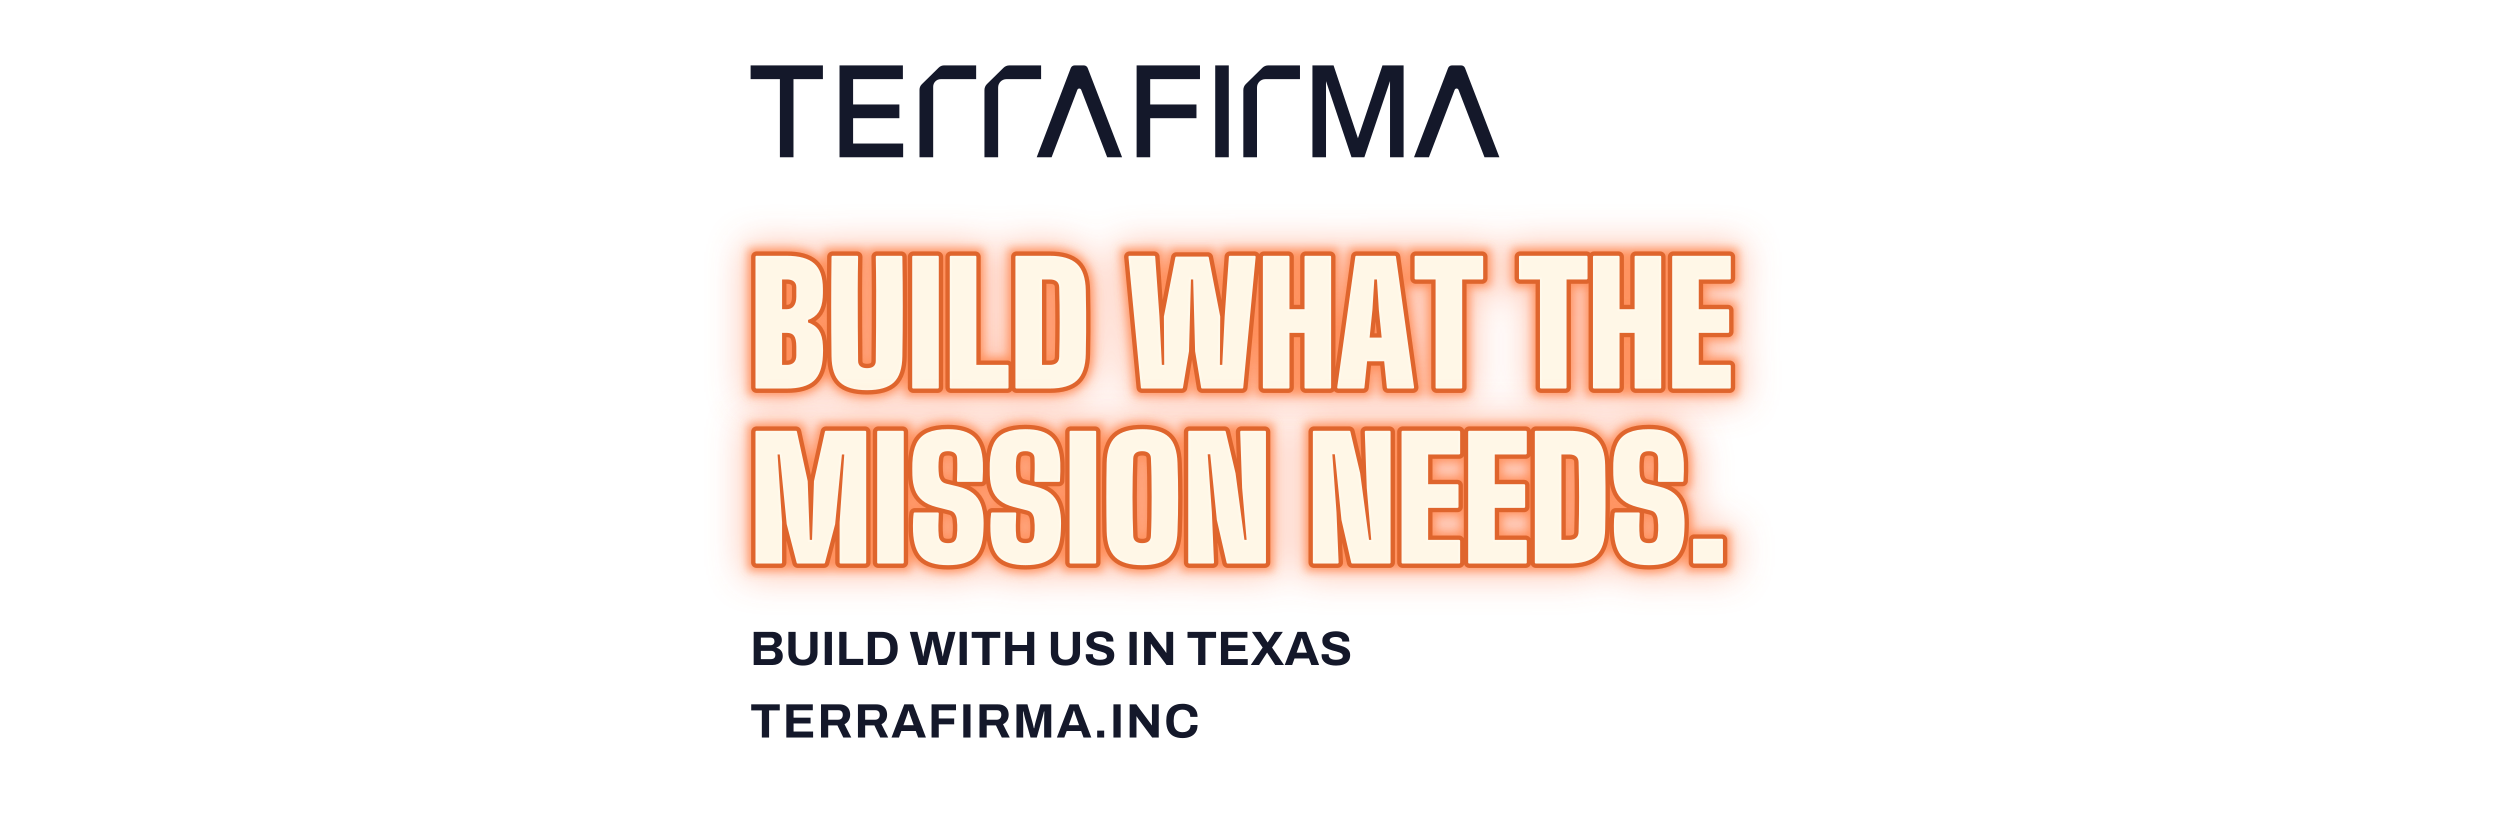
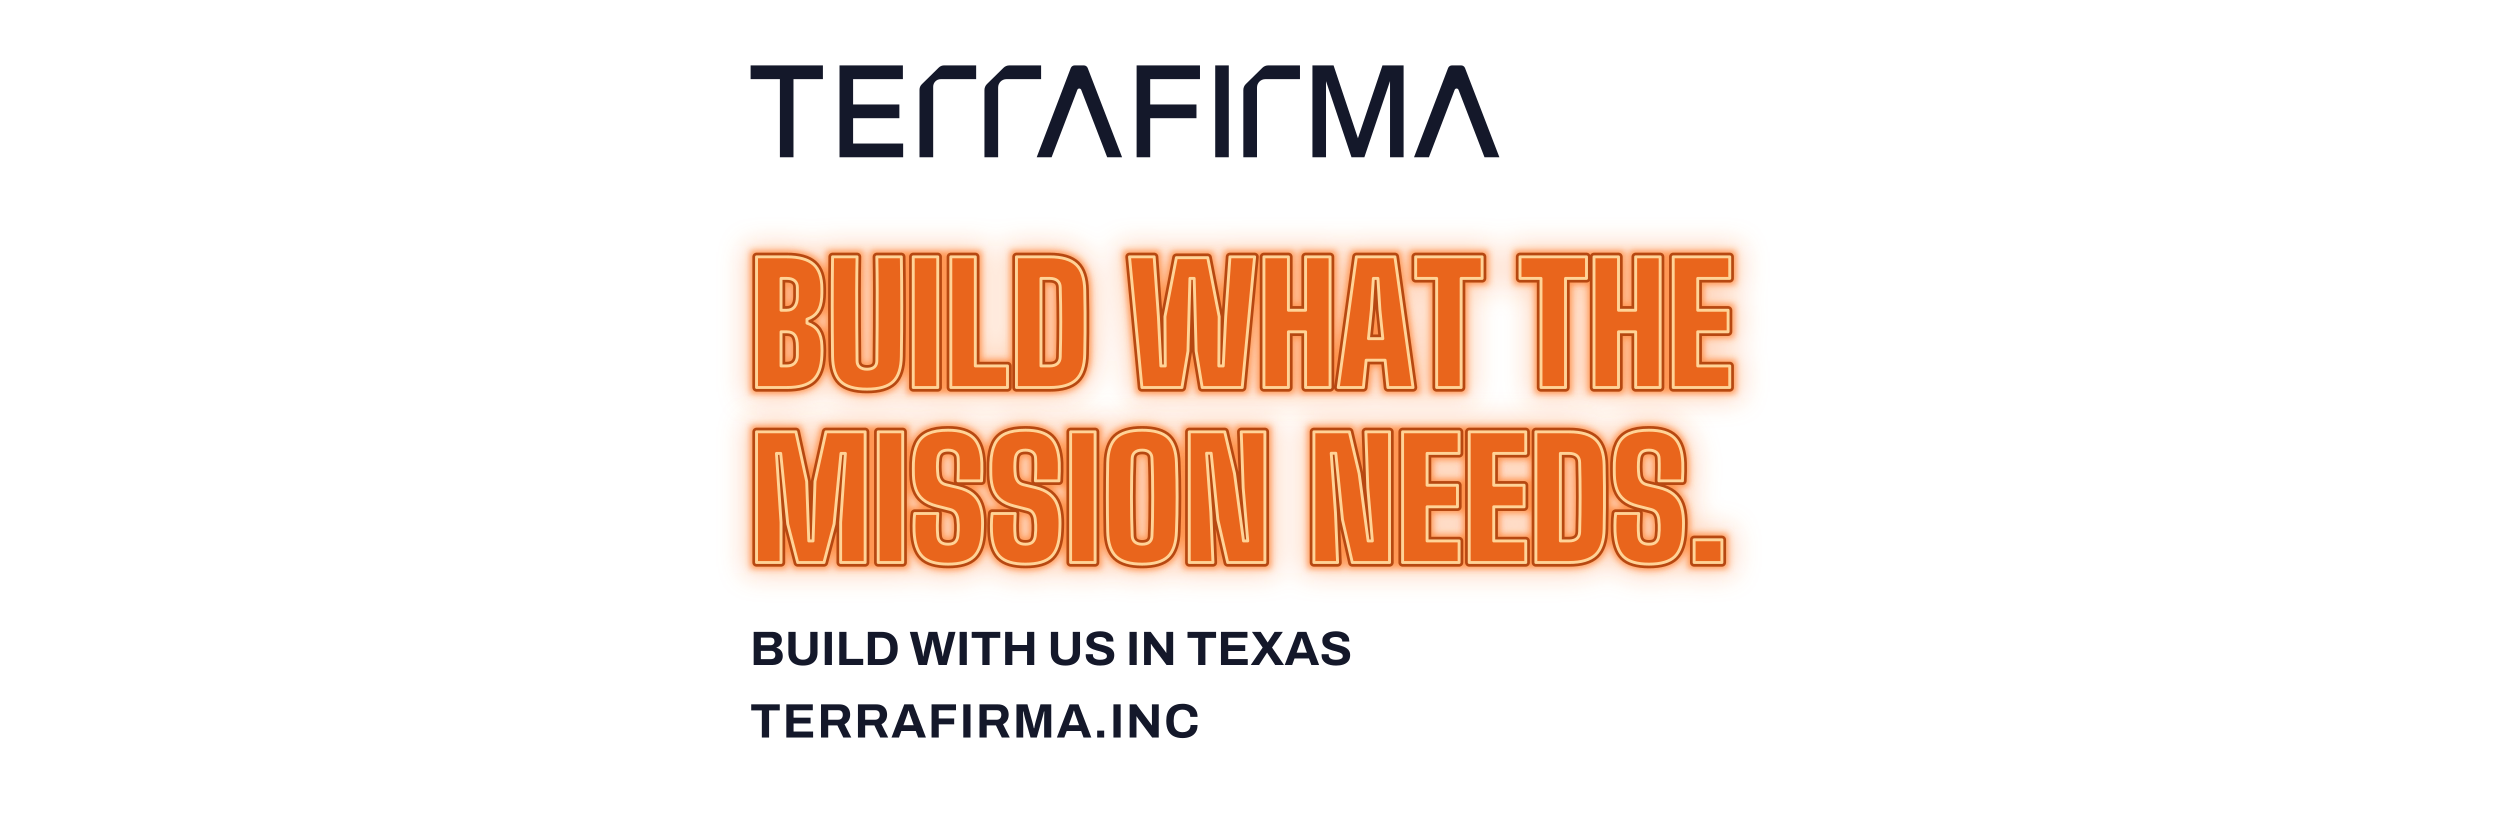
<svg xmlns="http://www.w3.org/2000/svg" width="3000" height="1000" viewBox="0 0 3000 1000" role="img">
  <defs>
    <filter id="bloom" x="-20%" y="-40%" width="140%" height="180%">
-       <feGaussianBlur stdDeviation="22" />
+       <feGaussianBlur stdDeviation="16" />
    </filter>
    <filter id="tube-glow" x="-12%" y="-25%" width="124%" height="150%">
-       <feGaussianBlur stdDeviation="6" />
+       <feGaussianBlur stdDeviation="4" />
    </filter>
    <path id="letter-0" d="M907.84 465.0V308.202H944.099Q966.051 308.202 976.145 317.071Q986.239 325.94 986.239 346.422Q986.239 349.166 986.239 351.714Q986.239 354.262 986.043 356.81Q985.357 367.491 981.241 373.812Q977.125 380.133 968.403 383.073V387.777Q977.419 390.717 981.633 397.136Q985.847 403.555 986.239 414.629Q986.435 417.863 986.435 420.607Q986.435 423.351 986.239 426.781Q985.357 447.164 975.704 456.082Q966.051 465.0 944.099 465.0ZM937.239 439.128H944.099Q950.273 439.128 953.556 435.845Q956.839 432.562 956.839 426.389Q956.839 423.743 956.839 421.195Q956.839 418.647 956.839 416.001Q956.839 406.299 953.85 402.232Q950.861 398.165 944.099 398.165H937.239ZM937.239 372.293H944.099Q950.273 372.293 953.556 368.03Q956.839 363.768 956.839 356.026Q956.839 353.184 956.839 350.391Q956.839 347.598 956.839 344.854Q956.839 339.66 953.556 336.867Q950.273 334.074 944.099 334.074H937.239Z M1040.432 466.96Q1018.382 466.96 1008.876 457.846Q999.37 448.732 999.076 427.565Q998.684 397.969 998.684 367.834Q998.684 337.7 999.076 308.202H1028.476Q1028.084 327.9 1028.035 349.264Q1027.986 370.627 1028.133 391.991Q1028.28 413.355 1028.476 433.052Q1028.476 437.854 1031.612 440.451Q1034.748 443.048 1040.432 443.048Q1046.214 443.048 1049.203 440.451Q1052.192 437.854 1052.192 433.052Q1052.388 413.355 1052.535 391.991Q1052.682 370.627 1052.633 349.264Q1052.584 327.9 1052.192 308.202H1081.591Q1082.081 337.7 1082.081 367.834Q1082.081 397.969 1081.591 427.565Q1081.297 448.732 1071.84 457.846Q1062.384 466.96 1040.432 466.96Z M1095.899 465.0V308.202H1125.299V465.0Z M1140.978 465.0V308.202H1170.378V439.128H1208.989V465.0Z M1219.769 465.0V308.202H1259.557Q1281.606 308.202 1291.455 317.561Q1301.304 326.92 1301.696 348.382Q1301.99 362.004 1302.088 374.253Q1302.186 386.503 1302.088 398.753Q1301.99 411.003 1301.696 424.625Q1301.304 446.184 1291.455 455.592Q1281.606 465.0 1259.557 465.0ZM1249.169 439.128H1259.557Q1265.73 439.128 1268.964 436.286Q1272.198 433.444 1272.296 428.153Q1272.59 417.667 1272.737 407.279Q1272.884 396.891 1272.884 386.503Q1272.884 376.115 1272.737 365.679Q1272.59 355.242 1272.296 344.854Q1272.198 339.66 1268.964 336.867Q1265.73 334.074 1259.557 334.074H1249.169Z  M1370.295 465.0 1355.399 308.202H1384.995L1390.091 379.937L1393.03 439.128H1398.322L1397.93 379.937L1411.65 309.182H1449.282L1463.001 379.937L1462.609 439.128H1467.901L1470.841 379.937L1475.937 308.202H1505.533L1490.637 465.0H1442.618L1435.366 421.293L1433.014 334.074H1427.918L1425.566 421.293L1418.314 465.0Z M1516.705 465.0V308.202H1546.104V372.293H1566.684V308.202H1596.083V465.0H1566.684V398.165H1546.104V465.0Z M1605.883 465.0 1627.639 308.202H1673.894L1695.65 465.0H1665.466L1662.134 432.268H1639.399L1636.067 465.0ZM1642.143 406.397H1659.39L1655.862 371.705L1653.511 334.074H1648.023L1645.671 371.705Z M1723.971 465.0V334.074H1698.786V308.202H1778.557V334.074H1753.371V465.0Z  M1849.214 465.0V334.074H1824.028V308.202H1903.799V334.074H1878.613V465.0Z M1912.815 465.0V308.202H1942.214V372.293H1962.794V308.202H1992.193V465.0H1962.794V398.165H1942.214V465.0Z M2007.873 465.0V308.202H2075.688V334.074H2037.273V372.293H2073.728V398.165H2037.273V439.128H2075.688V465.0Z" />
    <path id="letter-1" d="M907.84 675.0V518.202H955.075L968.011 577.589L970.559 649.128H975.655L978.007 577.589L991.139 518.202H1038.178V675.0H1008.778V626.785L1014.462 544.074H1009.17L1000.938 628.745L988.787 675.0H957.231L945.275 628.745L936.847 544.074H931.752L937.239 626.785V675.0Z M1053.858 675.0V518.202H1083.257V675.0Z M1137.646 676.96Q1116.087 676.96 1106.924 667.846Q1097.761 658.732 1096.879 637.565Q1096.781 634.429 1096.781 630.656Q1096.781 626.883 1096.977 623.11Q1097.173 619.337 1097.663 616.201H1125.299Q1124.907 623.355 1124.809 630.313Q1124.711 637.271 1125.299 643.052Q1125.789 647.854 1128.778 650.451Q1131.766 653.048 1137.646 653.048Q1143.428 653.048 1146.123 650.451Q1148.818 647.854 1149.406 643.052Q1149.798 639.721 1149.945 636.438Q1150.092 633.155 1149.945 629.872Q1149.798 626.589 1149.406 623.257Q1149.014 619.141 1146.858 615.809Q1144.702 612.477 1139.998 611.301L1123.927 607.185Q1113.735 604.539 1107.757 599.59Q1101.779 594.641 1099.084 587.291Q1096.389 579.941 1096.095 570.142Q1095.997 565.83 1095.997 562.449Q1095.997 559.068 1096.095 555.442Q1096.683 541.428 1100.848 532.804Q1105.013 524.18 1113.931 520.211Q1122.849 516.242 1137.646 516.242Q1158.52 516.242 1167.928 525.307Q1177.336 534.372 1178.218 555.442Q1178.414 559.656 1178.267 565.732Q1178.12 571.808 1177.826 577.001H1149.602Q1149.896 570.24 1149.994 563.478Q1150.092 556.716 1149.798 549.954Q1149.7 545.25 1146.417 542.702Q1143.134 540.154 1137.646 540.154Q1131.766 540.154 1128.925 542.702Q1126.083 545.25 1125.495 549.954Q1124.907 554.952 1124.907 560.048Q1124.907 565.144 1125.495 570.142Q1125.985 574.062 1128.239 577.295Q1130.492 580.529 1135.49 581.705L1149.406 585.037Q1160.382 587.683 1166.703 592.828Q1173.024 597.973 1175.817 605.568Q1178.61 613.163 1179.002 623.257Q1179.1 625.511 1179.1 627.961Q1179.1 630.411 1179.002 632.861Q1178.904 635.311 1178.806 637.565Q1177.924 658.732 1168.663 667.846Q1159.402 676.96 1137.646 676.96Z M1230.549 676.96Q1208.989 676.96 1199.826 667.846Q1190.664 658.732 1189.782 637.565Q1189.684 634.429 1189.684 630.656Q1189.684 626.883 1189.88 623.11Q1190.076 619.337 1190.566 616.201H1218.201Q1217.809 623.355 1217.711 630.313Q1217.613 637.271 1218.201 643.052Q1218.691 647.854 1221.68 650.451Q1224.669 653.048 1230.549 653.048Q1236.331 653.048 1239.026 650.451Q1241.721 647.854 1242.309 643.052Q1242.701 639.721 1242.848 636.438Q1242.995 633.155 1242.848 629.872Q1242.701 626.589 1242.309 623.257Q1241.917 619.141 1239.761 615.809Q1237.605 612.477 1232.901 611.301L1216.829 607.185Q1206.637 604.539 1200.659 599.59Q1194.682 594.641 1191.987 587.291Q1189.292 579.941 1188.998 570.142Q1188.9 565.83 1188.9 562.449Q1188.9 559.068 1188.998 555.442Q1189.586 541.428 1193.751 532.804Q1197.915 524.18 1206.833 520.211Q1215.751 516.242 1230.549 516.242Q1251.423 516.242 1260.83 525.307Q1270.238 534.372 1271.12 555.442Q1271.316 559.656 1271.169 565.732Q1271.022 571.808 1270.728 577.001H1242.505Q1242.799 570.24 1242.897 563.478Q1242.995 556.716 1242.701 549.954Q1242.603 545.25 1239.32 542.702Q1236.037 540.154 1230.549 540.154Q1224.669 540.154 1221.827 542.702Q1218.985 545.25 1218.397 549.954Q1217.809 554.952 1217.809 560.048Q1217.809 565.144 1218.397 570.142Q1218.887 574.062 1221.141 577.295Q1223.395 580.529 1228.393 581.705L1242.309 585.037Q1253.285 587.683 1259.606 592.828Q1265.926 597.973 1268.719 605.568Q1271.512 613.163 1271.904 623.257Q1272.002 625.511 1272.002 627.961Q1272.002 630.411 1271.904 632.861Q1271.806 635.311 1271.708 637.565Q1270.826 658.732 1261.565 667.846Q1252.305 676.96 1230.549 676.96Z M1284.742 675.0V518.202H1314.142V675.0Z M1370.589 676.96Q1349.029 676.96 1339.376 667.846Q1329.723 658.732 1329.233 637.565Q1329.037 627.961 1328.939 617.573Q1328.841 607.185 1328.841 596.503Q1328.841 585.821 1328.939 575.434Q1329.037 565.046 1329.233 555.442Q1329.723 534.372 1339.376 525.307Q1349.029 516.242 1370.589 516.242Q1392.246 516.242 1401.654 525.307Q1411.062 534.372 1411.748 555.442Q1412.14 565.242 1412.336 575.63Q1412.532 586.017 1412.532 596.65Q1412.532 607.283 1412.336 617.622Q1412.14 627.961 1411.748 637.565Q1411.062 658.732 1401.654 667.846Q1392.246 676.96 1370.589 676.96ZM1370.589 653.048Q1376.371 653.048 1379.311 650.451Q1382.251 647.854 1382.349 643.052Q1382.839 633.057 1383.035 621.101Q1383.231 609.145 1383.231 596.503Q1383.231 583.861 1383.035 571.906Q1382.839 559.95 1382.349 549.954Q1382.251 545.25 1379.213 542.702Q1376.175 540.154 1370.589 540.154Q1365.003 540.154 1361.916 542.702Q1358.829 545.25 1358.633 549.954Q1358.241 559.95 1357.996 571.906Q1357.751 583.861 1357.751 596.503Q1357.751 609.145 1357.996 621.101Q1358.241 633.057 1358.633 643.052Q1358.829 647.854 1361.916 650.451Q1365.003 653.048 1370.589 653.048Z M1427.134 675.0V518.202H1469.665L1481.425 568.182L1492.205 649.128H1497.301L1491.813 585.429L1489.461 518.202H1517.881V675.0H1473.193L1461.433 623.649L1453.398 543.878H1447.91L1453.006 614.829L1455.554 675.0Z  M1576.68 675.0V518.202H1619.211L1630.971 568.182L1641.751 649.128H1646.847L1641.359 585.429L1639.007 518.202H1667.426V675.0H1622.739L1610.979 623.649L1602.943 543.878H1597.455L1602.551 614.829L1605.099 675.0Z M1683.106 675.0V518.202H1750.921V544.074H1712.506V582.293H1748.961V608.165H1712.506V649.128H1750.921V675.0Z M1763.073 675.0V518.202H1830.888V544.074H1792.472V582.293H1828.928V608.165H1792.472V649.128H1830.888V675.0Z M1843.04 675.0V518.202H1882.827Q1904.877 518.202 1914.726 527.561Q1924.574 536.92 1924.966 558.382Q1925.26 572.004 1925.358 584.253Q1925.456 596.503 1925.358 608.753Q1925.26 621.003 1924.966 634.625Q1924.574 656.184 1914.726 665.592Q1904.877 675.0 1882.827 675.0ZM1872.439 649.128H1882.827Q1889.001 649.128 1892.235 646.286Q1895.469 643.444 1895.567 638.153Q1895.861 627.667 1896.008 617.279Q1896.155 606.891 1896.155 596.503Q1896.155 586.115 1896.008 575.679Q1895.861 565.242 1895.567 554.854Q1895.469 549.66 1892.235 546.867Q1889.001 544.074 1882.827 544.074H1872.439Z M1978.768 676.96Q1957.208 676.96 1948.045 667.846Q1938.882 658.732 1938 637.565Q1937.902 634.429 1937.902 630.656Q1937.902 626.883 1938.098 623.11Q1938.294 619.337 1938.784 616.201H1966.42Q1966.028 623.355 1965.93 630.313Q1965.832 637.271 1966.42 643.052Q1966.91 647.854 1969.899 650.451Q1972.888 653.048 1978.768 653.048Q1984.549 653.048 1987.244 650.451Q1989.939 647.854 1990.527 643.052Q1990.919 639.721 1991.066 636.438Q1991.213 633.155 1991.066 629.872Q1990.919 626.589 1990.527 623.257Q1990.135 619.141 1987.979 615.809Q1985.823 612.477 1981.12 611.301L1965.048 607.185Q1954.856 604.539 1948.878 599.59Q1942.9 594.641 1940.205 587.291Q1937.51 579.941 1937.216 570.142Q1937.118 565.83 1937.118 562.449Q1937.118 559.068 1937.216 555.442Q1937.804 541.428 1941.969 532.804Q1946.134 524.18 1955.052 520.211Q1963.97 516.242 1978.768 516.242Q1999.641 516.242 2009.049 525.307Q2018.457 534.372 2019.339 555.442Q2019.535 559.656 2019.388 565.732Q2019.241 571.808 2018.947 577.001H1990.723Q1991.017 570.24 1991.115 563.478Q1991.213 556.716 1990.919 549.954Q1990.821 545.25 1987.538 542.702Q1984.255 540.154 1978.768 540.154Q1972.888 540.154 1970.046 542.702Q1967.204 545.25 1966.616 549.954Q1966.028 554.952 1966.028 560.048Q1966.028 565.144 1966.616 570.142Q1967.106 574.062 1969.36 577.295Q1971.614 580.529 1976.612 581.705L1990.527 585.037Q2001.503 587.683 2007.824 592.828Q2014.145 597.973 2016.938 605.568Q2019.731 613.163 2020.123 623.257Q2020.221 625.511 2020.221 627.961Q2020.221 630.411 2020.123 632.861Q2020.025 635.311 2019.927 637.565Q2019.045 658.732 2009.784 667.846Q2000.523 676.96 1978.768 676.96Z M2032.961 675.0V647.756H2066.28V675.0Z" />
  </defs>
  <g transform="translate(900 78) scale(0.7731959)">
    <path d="M237.293 21.963H160.009V61.233H231.826V82.581H160.009V121.85H237.684V143.198H138.934V0.616H237.293V21.963ZM698.383 21.963H621.098V61.233H692.916V82.581H621.098V143.194H600.02L600.022 143.191V0.616H698.383V21.963ZM113.158 21.963H67.489V143.191H46.407V21.963H0.941V0.616H113.158V21.963ZM301.174 0.616H350.985V21.963H295.971C289.518 21.964 284.29 27.226 284.29 33.713V143.191H263.066V38.343C263.066 35.181 264.335 32.15 266.584 29.937L293.011 3.96C295.195 1.815 298.123 0.612 301.177 0.612L301.174 0.616ZM451.79 21.963H397.978C390.861 21.964 385.092 27.767 385.092 34.925V143.191H363.868V38.852C363.868 35.362 365.266 32.021 367.747 29.581L393.461 4.306C395.867 1.941 399.105 0.616 402.472 0.616H451.79V21.963ZM518.125 0.616C520.786 0.616 523.174 2.259 524.134 4.754L577.47 143.191H554.339L514.04 38.595C512.973 35.832 509.086 35.839 508.029 38.605L468.089 143.191H444.958L497.82 4.773C498.777 2.268 501.168 0.616 503.835 0.616H518.125ZM743.095 143.191H722.017V0.616H743.095V143.191ZM853.564 21.963H799.752C792.636 21.964 786.866 27.767 786.866 34.925V143.191H765.643V38.852C765.643 35.362 767.041 32.021 769.521 29.581L795.235 4.306C797.642 1.941 800.88 0.616 804.246 0.616H853.564V21.963ZM943.524 113.658L981.588 0.616H1014.39V143.191H993.309V24.945L953.493 143.191H933.501L893.973 25.091V143.191H872.894V0.616H905.689L943.524 113.658ZM1103.72 0.616C1106.38 0.616 1108.76 2.259 1109.72 4.754L1163.06 143.191H1139.93L1099.63 38.595C1098.56 35.832 1094.68 35.838 1093.62 38.605L1053.68 143.191H1030.55L1083.41 4.773C1084.37 2.268 1086.76 0.616 1089.42 0.616H1103.72Z" fill="#14182A" />
  </g>
-   <use href="#letter-0" fill="none" stroke="#FF713F" stroke-width="30" opacity=".42" filter="url(#bloom)" />
-   <use href="#letter-0" fill="none" stroke="#FF854B" stroke-width="20" opacity=".82" filter="url(#tube-glow)" />
-   <use href="#letter-0" fill="#FFF7E7" stroke="#DF652D" stroke-width="13" stroke-linejoin="round" paint-order="stroke fill" />
-   <use href="#letter-0" fill="none" stroke="#FFF9EB" stroke-width="2.5" stroke-linejoin="round" />
-   <use href="#letter-1" fill="none" stroke="#FF713F" stroke-width="30" opacity=".42" filter="url(#bloom)" />
-   <use href="#letter-1" fill="none" stroke="#FF854B" stroke-width="20" opacity=".82" filter="url(#tube-glow)" />
-   <use href="#letter-1" fill="#FFF7E7" stroke="#DF652D" stroke-width="13" stroke-linejoin="round" paint-order="stroke fill" />
-   <use href="#letter-1" fill="none" stroke="#FFF9EB" stroke-width="2.5" stroke-linejoin="round" />
+   <use href="#letter-0" fill="none" stroke="#FF711F" stroke-width="26" opacity=".32" filter="url(#bloom)" />
+   <use href="#letter-0" fill="none" stroke="#FF7A24" stroke-width="15" opacity=".72" filter="url(#tube-glow)" />
+   <use href="#letter-0" fill="#E9651C" stroke="#B74811" stroke-width="10" stroke-linejoin="round" paint-order="stroke fill" />
+   <use href="#letter-0" fill="none" stroke="#FFD397" stroke-width="3.5" stroke-linejoin="round" />
+   <use href="#letter-1" fill="none" stroke="#FF711F" stroke-width="26" opacity=".32" filter="url(#bloom)" />
+   <use href="#letter-1" fill="none" stroke="#FF7A24" stroke-width="15" opacity=".72" filter="url(#tube-glow)" />
+   <use href="#letter-1" fill="#E9651C" stroke="#B74811" stroke-width="10" stroke-linejoin="round" paint-order="stroke fill" />
+   <use href="#letter-1" fill="none" stroke="#FFD397" stroke-width="3.5" stroke-linejoin="round" />
  <path fill="#14182A" d="M904.408 798.0V758.212H927.144Q930.276 758.212 932.799 759.43Q935.322 760.648 936.772 762.852Q938.222 765.056 938.222 768.014Q938.222 770.392 937.352 772.248Q936.482 774.104 935.003 775.322Q933.524 776.54 931.668 777.12V777.352Q933.872 777.816 935.583 779.092Q937.294 780.368 938.309 782.369Q939.324 784.37 939.324 787.096Q939.324 790.692 937.671 793.128Q936.018 795.564 933.292 796.782Q930.566 798.0 927.202 798.0ZM913.05 790.924H925.52Q927.666 790.924 929.029 789.706Q930.392 788.488 930.392 785.936Q930.392 784.428 929.812 783.326Q929.232 782.224 928.072 781.615Q926.912 781.006 925.114 781.006H913.05ZM913.05 774.278H924.534Q926.1 774.278 927.173 773.669Q928.246 773.06 928.797 772.045Q929.348 771.03 929.348 769.696Q929.348 767.434 928.101 766.274Q926.854 765.114 924.824 765.114H913.05Z M963.51 798.696Q958.058 798.696 954.143 796.956Q950.228 795.216 948.14 791.707Q946.052 788.198 946.052 782.978V758.212H954.752V782.746Q954.752 787.038 957.014 789.329Q959.276 791.62 963.51 791.62Q967.744 791.62 970.035 789.329Q972.326 787.038 972.326 782.746V758.212H981.026V782.978Q981.026 788.198 978.938 791.707Q976.85 795.216 972.935 796.956Q969.02 798.696 963.51 798.696Z M989.668 798.0V758.212H998.31V798.0Z M1007.126 798.0V758.212H1015.768V790.634H1035.836V798.0Z M1041.404 798.0V758.212H1057.644Q1063.85 758.212 1068.2 760.358Q1072.55 762.504 1074.899 766.883Q1077.248 771.262 1077.248 778.106Q1077.248 784.892 1074.899 789.3Q1072.55 793.708 1068.2 795.854Q1063.85 798.0 1057.644 798.0ZM1050.046 790.866H1057.586Q1060.196 790.866 1062.226 790.112Q1064.256 789.358 1065.59 787.879Q1066.924 786.4 1067.62 784.167Q1068.316 781.934 1068.316 778.976V777.236Q1068.316 774.278 1067.62 772.045Q1066.924 769.812 1065.59 768.333Q1064.256 766.854 1062.226 766.071Q1060.196 765.288 1057.586 765.288H1050.046Z  M1102.188 798.0 1091.748 758.212H1100.912L1106.712 781.934Q1106.886 782.456 1107.06 783.471Q1107.234 784.486 1107.408 785.588Q1107.582 786.69 1107.698 787.56H1107.988Q1108.104 786.922 1108.191 786.11Q1108.278 785.298 1108.423 784.515Q1108.568 783.732 1108.713 783.036Q1108.858 782.34 1108.916 781.934L1114.31 758.212H1124.634L1130.144 781.934Q1130.318 782.514 1130.492 783.5Q1130.666 784.486 1130.84 785.588Q1131.014 786.69 1131.13 787.56H1131.42Q1131.536 786.922 1131.681 786.168Q1131.826 785.414 1131.971 784.631Q1132.116 783.848 1132.29 783.152Q1132.464 782.456 1132.58 781.934L1138.322 758.212H1146.616L1136.118 798.0H1126.258L1120.4 773.524Q1120.226 772.712 1120.023 771.639Q1119.82 770.566 1119.646 769.522Q1119.472 768.478 1119.356 767.666H1119.124Q1119.008 768.478 1118.863 769.58Q1118.718 770.682 1118.515 771.726Q1118.312 772.77 1118.138 773.524L1112.338 798.0Z M1151.546 798.0V758.212H1160.188V798.0Z M1178.806 798.0V765.462H1166.046V758.212H1200.324V765.462H1187.506V798.0Z M1206.182 798.0V758.212H1214.824V773.988H1232.456V758.212H1241.098V798.0H1232.456V781.296H1214.824V798.0Z  M1278.508 798.696Q1273.056 798.696 1269.141 796.956Q1265.226 795.216 1263.138 791.707Q1261.05 788.198 1261.05 782.978V758.212H1269.75V782.746Q1269.75 787.038 1272.012 789.329Q1274.274 791.62 1278.508 791.62Q1282.742 791.62 1285.033 789.329Q1287.324 787.038 1287.324 782.746V758.212H1296.024V782.978Q1296.024 788.198 1293.936 791.707Q1291.848 795.216 1287.933 796.956Q1284.018 798.696 1278.508 798.696Z M1320.152 798.696Q1316.672 798.696 1313.54 798.0Q1310.408 797.304 1308.001 795.767Q1305.594 794.23 1304.231 791.881Q1302.868 789.532 1302.868 786.168Q1302.868 785.878 1302.868 785.559Q1302.868 785.24 1302.926 785.066H1311.51Q1311.452 785.24 1311.452 785.53Q1311.452 785.82 1311.452 786.052Q1311.452 787.908 1312.467 789.184Q1313.482 790.46 1315.454 791.098Q1317.426 791.736 1320.036 791.736Q1321.718 791.736 1323.023 791.533Q1324.328 791.33 1325.343 790.953Q1326.358 790.576 1327.025 790.054Q1327.692 789.532 1328.011 788.836Q1328.33 788.14 1328.33 787.27Q1328.33 785.704 1327.315 784.718Q1326.3 783.732 1324.531 783.036Q1322.762 782.34 1320.558 781.76Q1318.354 781.18 1316.034 780.571Q1313.714 779.962 1311.51 779.063Q1309.306 778.164 1307.566 776.888Q1305.826 775.612 1304.782 773.64Q1303.738 771.668 1303.738 768.884Q1303.738 765.926 1304.985 763.78Q1306.232 761.634 1308.494 760.242Q1310.756 758.85 1313.714 758.183Q1316.672 757.516 1320.152 757.516Q1323.4 757.516 1326.3 758.183Q1329.2 758.85 1331.404 760.3Q1333.608 761.75 1334.855 763.954Q1336.102 766.158 1336.102 769.174V769.87H1327.692V769.406Q1327.692 767.84 1326.764 766.738Q1325.836 765.636 1324.154 764.998Q1322.472 764.36 1320.21 764.36Q1317.774 764.36 1316.063 764.824Q1314.352 765.288 1313.453 766.187Q1312.554 767.086 1312.554 768.304Q1312.554 769.696 1313.569 770.595Q1314.584 771.494 1316.353 772.161Q1318.122 772.828 1320.326 773.35Q1322.53 773.872 1324.85 774.51Q1327.17 775.148 1329.374 776.018Q1331.578 776.888 1333.318 778.193Q1335.058 779.498 1336.102 781.412Q1337.146 783.326 1337.146 785.994Q1337.146 790.576 1334.942 793.36Q1332.738 796.144 1328.91 797.42Q1325.082 798.696 1320.152 798.696Z  M1355.416 798.0V758.212H1364.058V798.0Z M1372.874 798.0V758.212H1380.82L1396.828 779.672Q1397.176 780.078 1397.698 780.803Q1398.22 781.528 1398.684 782.224Q1399.148 782.92 1399.322 783.326H1399.612Q1399.612 782.34 1399.612 781.383Q1399.612 780.426 1399.612 779.672V758.212H1407.79V798.0H1399.844L1383.488 776.018Q1382.908 775.206 1382.27 774.22Q1381.632 773.234 1381.342 772.712H1381.052Q1381.052 773.582 1381.052 774.423Q1381.052 775.264 1381.052 776.018V798.0Z  M1437.776 798.0V765.462H1425.016V758.212H1459.294V765.462H1446.476V798.0Z M1465.152 798.0V758.212H1496.936V765.288H1473.852V774.162H1494.268V781.18H1473.852V790.866H1497.284V798.0Z M1500.88 798.0 1515.206 777.062 1502.272 758.212H1512.828L1521.064 770.798H1521.354L1529.532 758.212H1539.45L1526.458 777.062L1540.784 798.0H1530.228L1520.658 783.268H1520.368L1510.856 798.0Z M1541.654 798.0 1556.966 758.212H1567.638L1582.95 798.0H1573.612L1570.77 790.17H1553.428L1550.586 798.0ZM1555.922 783.21H1568.276L1564.738 773.408Q1564.506 772.77 1564.187 771.871Q1563.868 770.972 1563.52 769.87Q1563.172 768.768 1562.853 767.695Q1562.534 766.622 1562.244 765.752H1561.896Q1561.606 766.854 1561.142 768.333Q1560.678 769.812 1560.214 771.175Q1559.75 772.538 1559.46 773.408Z M1603.192 798.696Q1599.712 798.696 1596.58 798.0Q1593.448 797.304 1591.041 795.767Q1588.634 794.23 1587.271 791.881Q1585.908 789.532 1585.908 786.168Q1585.908 785.878 1585.908 785.559Q1585.908 785.24 1585.966 785.066H1594.55Q1594.492 785.24 1594.492 785.53Q1594.492 785.82 1594.492 786.052Q1594.492 787.908 1595.507 789.184Q1596.522 790.46 1598.494 791.098Q1600.466 791.736 1603.076 791.736Q1604.758 791.736 1606.063 791.533Q1607.368 791.33 1608.383 790.953Q1609.398 790.576 1610.065 790.054Q1610.732 789.532 1611.051 788.836Q1611.37 788.14 1611.37 787.27Q1611.37 785.704 1610.355 784.718Q1609.34 783.732 1607.571 783.036Q1605.802 782.34 1603.598 781.76Q1601.394 781.18 1599.074 780.571Q1596.754 779.962 1594.55 779.063Q1592.346 778.164 1590.606 776.888Q1588.866 775.612 1587.822 773.64Q1586.778 771.668 1586.778 768.884Q1586.778 765.926 1588.025 763.78Q1589.272 761.634 1591.534 760.242Q1593.796 758.85 1596.754 758.183Q1599.712 757.516 1603.192 757.516Q1606.44 757.516 1609.34 758.183Q1612.24 758.85 1614.444 760.3Q1616.648 761.75 1617.895 763.954Q1619.142 766.158 1619.142 769.174V769.87H1610.732V769.406Q1610.732 767.84 1609.804 766.738Q1608.876 765.636 1607.194 764.998Q1605.512 764.36 1603.25 764.36Q1600.814 764.36 1599.103 764.824Q1597.392 765.288 1596.493 766.187Q1595.594 767.086 1595.594 768.304Q1595.594 769.696 1596.609 770.595Q1597.624 771.494 1599.393 772.161Q1601.162 772.828 1603.366 773.35Q1605.57 773.872 1607.89 774.51Q1610.21 775.148 1612.414 776.018Q1614.618 776.888 1616.358 778.193Q1618.098 779.498 1619.142 781.412Q1620.186 783.326 1620.186 785.994Q1620.186 790.576 1617.982 793.36Q1615.778 796.144 1611.95 797.42Q1608.122 798.696 1603.192 798.696Z" />
  <path fill="#14182A" d="M914.21 885.0V852.462H901.45V845.212H935.728V852.462H922.91V885.0Z M943.586 885.0V845.212H975.37V852.288H952.286V861.162H972.702V868.18H952.286V877.866H975.718V885.0Z M985.2 885.0V845.212H1007.008Q1011.416 845.212 1014.345 846.778Q1017.274 848.344 1018.724 851.157Q1020.174 853.97 1020.174 857.624Q1020.174 861.51 1018.434 864.497Q1016.694 867.484 1013.388 869.05L1021.508 885.0H1011.938L1004.92 870.5H993.842V885.0ZM993.842 863.656H1005.848Q1008.458 863.656 1009.908 862.061Q1011.358 860.466 1011.358 857.74Q1011.358 856.0 1010.72 854.753Q1010.082 853.506 1008.864 852.868Q1007.646 852.23 1005.848 852.23H993.842Z M1029.54 885.0V845.212H1051.348Q1055.756 845.212 1058.685 846.778Q1061.614 848.344 1063.064 851.157Q1064.514 853.97 1064.514 857.624Q1064.514 861.51 1062.774 864.497Q1061.034 867.484 1057.728 869.05L1065.848 885.0H1056.278L1049.26 870.5H1038.182V885.0ZM1038.182 863.656H1050.188Q1052.798 863.656 1054.248 862.061Q1055.698 860.466 1055.698 857.74Q1055.698 856.0 1055.06 854.753Q1054.422 853.506 1053.204 852.868Q1051.986 852.23 1050.188 852.23H1038.182Z M1069.82 885.0 1085.132 845.212H1095.804L1111.116 885.0H1101.778L1098.936 877.17H1081.594L1078.752 885.0ZM1084.088 870.21H1096.442L1092.904 860.408Q1092.672 859.77 1092.353 858.871Q1092.034 857.972 1091.686 856.87Q1091.338 855.768 1091.019 854.695Q1090.7 853.622 1090.41 852.752H1090.062Q1089.772 853.854 1089.308 855.333Q1088.844 856.812 1088.38 858.175Q1087.916 859.538 1087.626 860.408Z M1117.872 885.0V845.212H1147.22V852.288H1126.514V862.148H1145.016V869.166H1126.514V885.0Z M1155.948 885.0V845.212H1164.59V885.0Z M1175.406 885.0V845.212H1197.214Q1201.622 845.212 1204.551 846.778Q1207.48 848.344 1208.93 851.157Q1210.38 853.97 1210.38 857.624Q1210.38 861.51 1208.64 864.497Q1206.9 867.484 1203.594 869.05L1211.714 885.0H1202.144L1195.126 870.5H1184.048V885.0ZM1184.048 863.656H1196.054Q1198.664 863.656 1200.114 862.061Q1201.564 860.466 1201.564 857.74Q1201.564 856.0 1200.926 854.753Q1200.288 853.506 1199.07 852.868Q1197.852 852.23 1196.054 852.23H1184.048Z M1219.746 885.0V845.212H1232.912L1238.596 865.57Q1238.944 866.672 1239.292 868.18Q1239.64 869.688 1240.017 871.167Q1240.394 872.646 1240.626 873.806H1241.09Q1241.206 872.82 1241.496 871.457Q1241.786 870.094 1242.134 868.528Q1242.482 866.962 1242.888 865.512L1248.572 845.212H1261.506V885.0H1252.98V866.15Q1252.98 863.54 1253.009 860.901Q1253.038 858.262 1253.125 856.29Q1253.212 854.318 1253.212 853.738H1252.748Q1252.632 854.376 1252.197 856.087Q1251.762 857.798 1251.269 859.712Q1250.776 861.626 1250.37 863.018L1244.164 885.0H1236.624L1230.36 863.076Q1230.012 861.858 1229.577 860.205Q1229.142 858.552 1228.765 856.783Q1228.388 855.014 1228.04 853.738H1227.576Q1227.634 855.304 1227.692 857.479Q1227.75 859.654 1227.808 861.945Q1227.866 864.236 1227.866 866.15V885.0Z M1268.262 885.0 1283.574 845.212H1294.246L1309.558 885.0H1300.22L1297.378 877.17H1280.036L1277.194 885.0ZM1282.53 870.21H1294.884L1291.346 860.408Q1291.114 859.77 1290.795 858.871Q1290.476 857.972 1290.128 856.87Q1289.78 855.768 1289.461 854.695Q1289.142 853.622 1288.852 852.752H1288.504Q1288.214 853.854 1287.75 855.333Q1287.286 856.812 1286.822 858.175Q1286.358 859.538 1286.068 860.408Z M1316.604 885.0V876.706H1325.014V885.0Z M1336.12 885.0V845.212H1344.762V885.0Z M1355.578 885.0V845.212H1363.524L1379.532 866.672Q1379.88 867.078 1380.402 867.803Q1380.924 868.528 1381.388 869.224Q1381.852 869.92 1382.026 870.326H1382.316Q1382.316 869.34 1382.316 868.383Q1382.316 867.426 1382.316 866.672V845.212H1390.494V885.0H1382.548L1366.192 863.018Q1365.612 862.206 1364.974 861.22Q1364.336 860.234 1364.046 859.712H1363.756Q1363.756 860.582 1363.756 861.423Q1363.756 862.264 1363.756 863.018V885.0Z M1419.116 885.696Q1412.91 885.696 1408.502 883.521Q1404.094 881.346 1401.803 876.764Q1399.512 872.182 1399.512 865.106Q1399.512 854.666 1404.645 849.591Q1409.778 844.516 1419.116 844.516Q1424.22 844.516 1428.28 846.256Q1432.34 847.996 1434.689 851.476Q1437.038 854.956 1437.038 860.234H1428.338Q1428.338 857.45 1427.207 855.536Q1426.076 853.622 1424.017 852.607Q1421.958 851.592 1419.232 851.592Q1415.52 851.592 1413.113 853.042Q1410.706 854.492 1409.575 857.305Q1408.444 860.118 1408.444 864.178V865.976Q1408.444 870.152 1409.604 872.965Q1410.764 875.778 1413.113 877.199Q1415.462 878.62 1419.174 878.62Q1422.074 878.62 1424.22 877.634Q1426.366 876.648 1427.526 874.734Q1428.686 872.82 1428.686 870.036H1437.038Q1437.038 875.314 1434.747 878.794Q1432.456 882.274 1428.396 883.985Q1424.336 885.696 1419.116 885.696Z" />
</svg>
